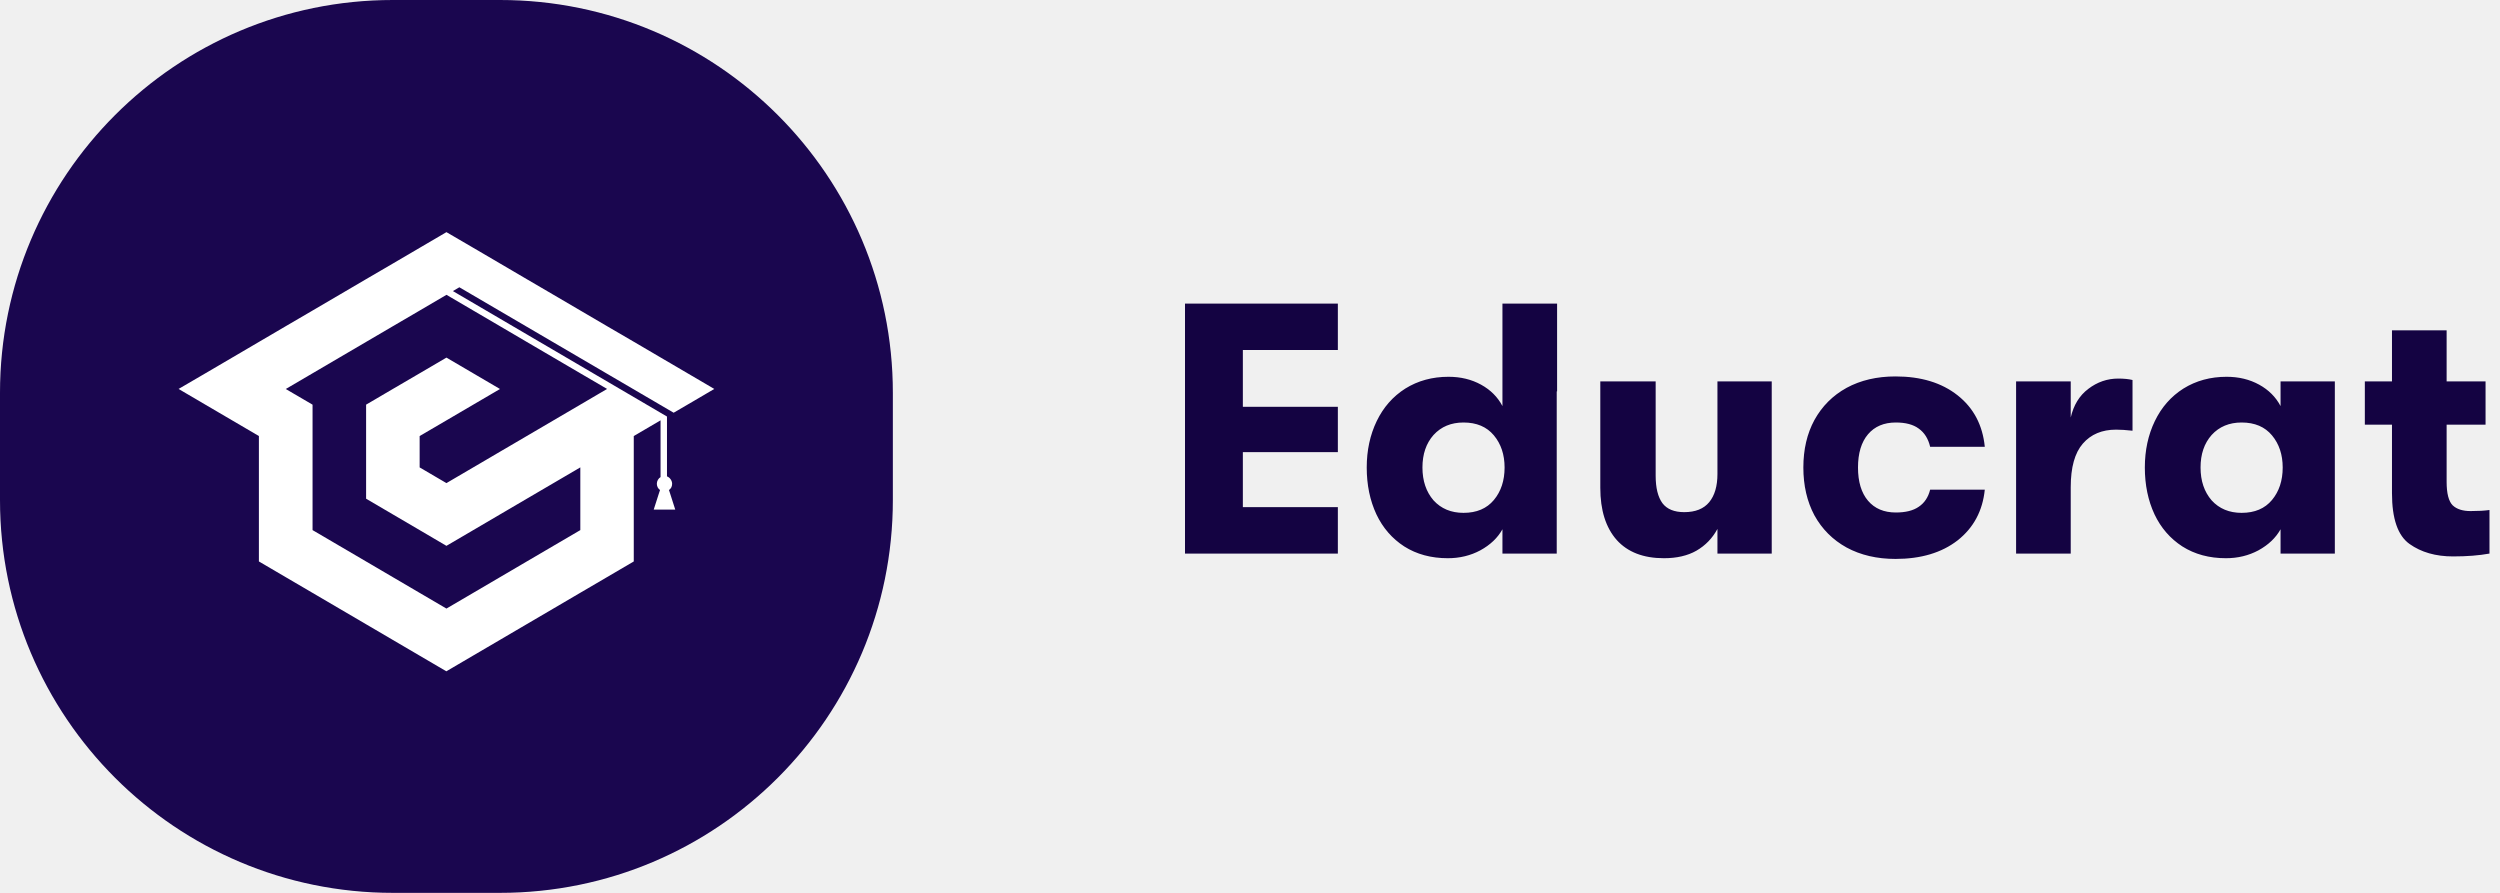
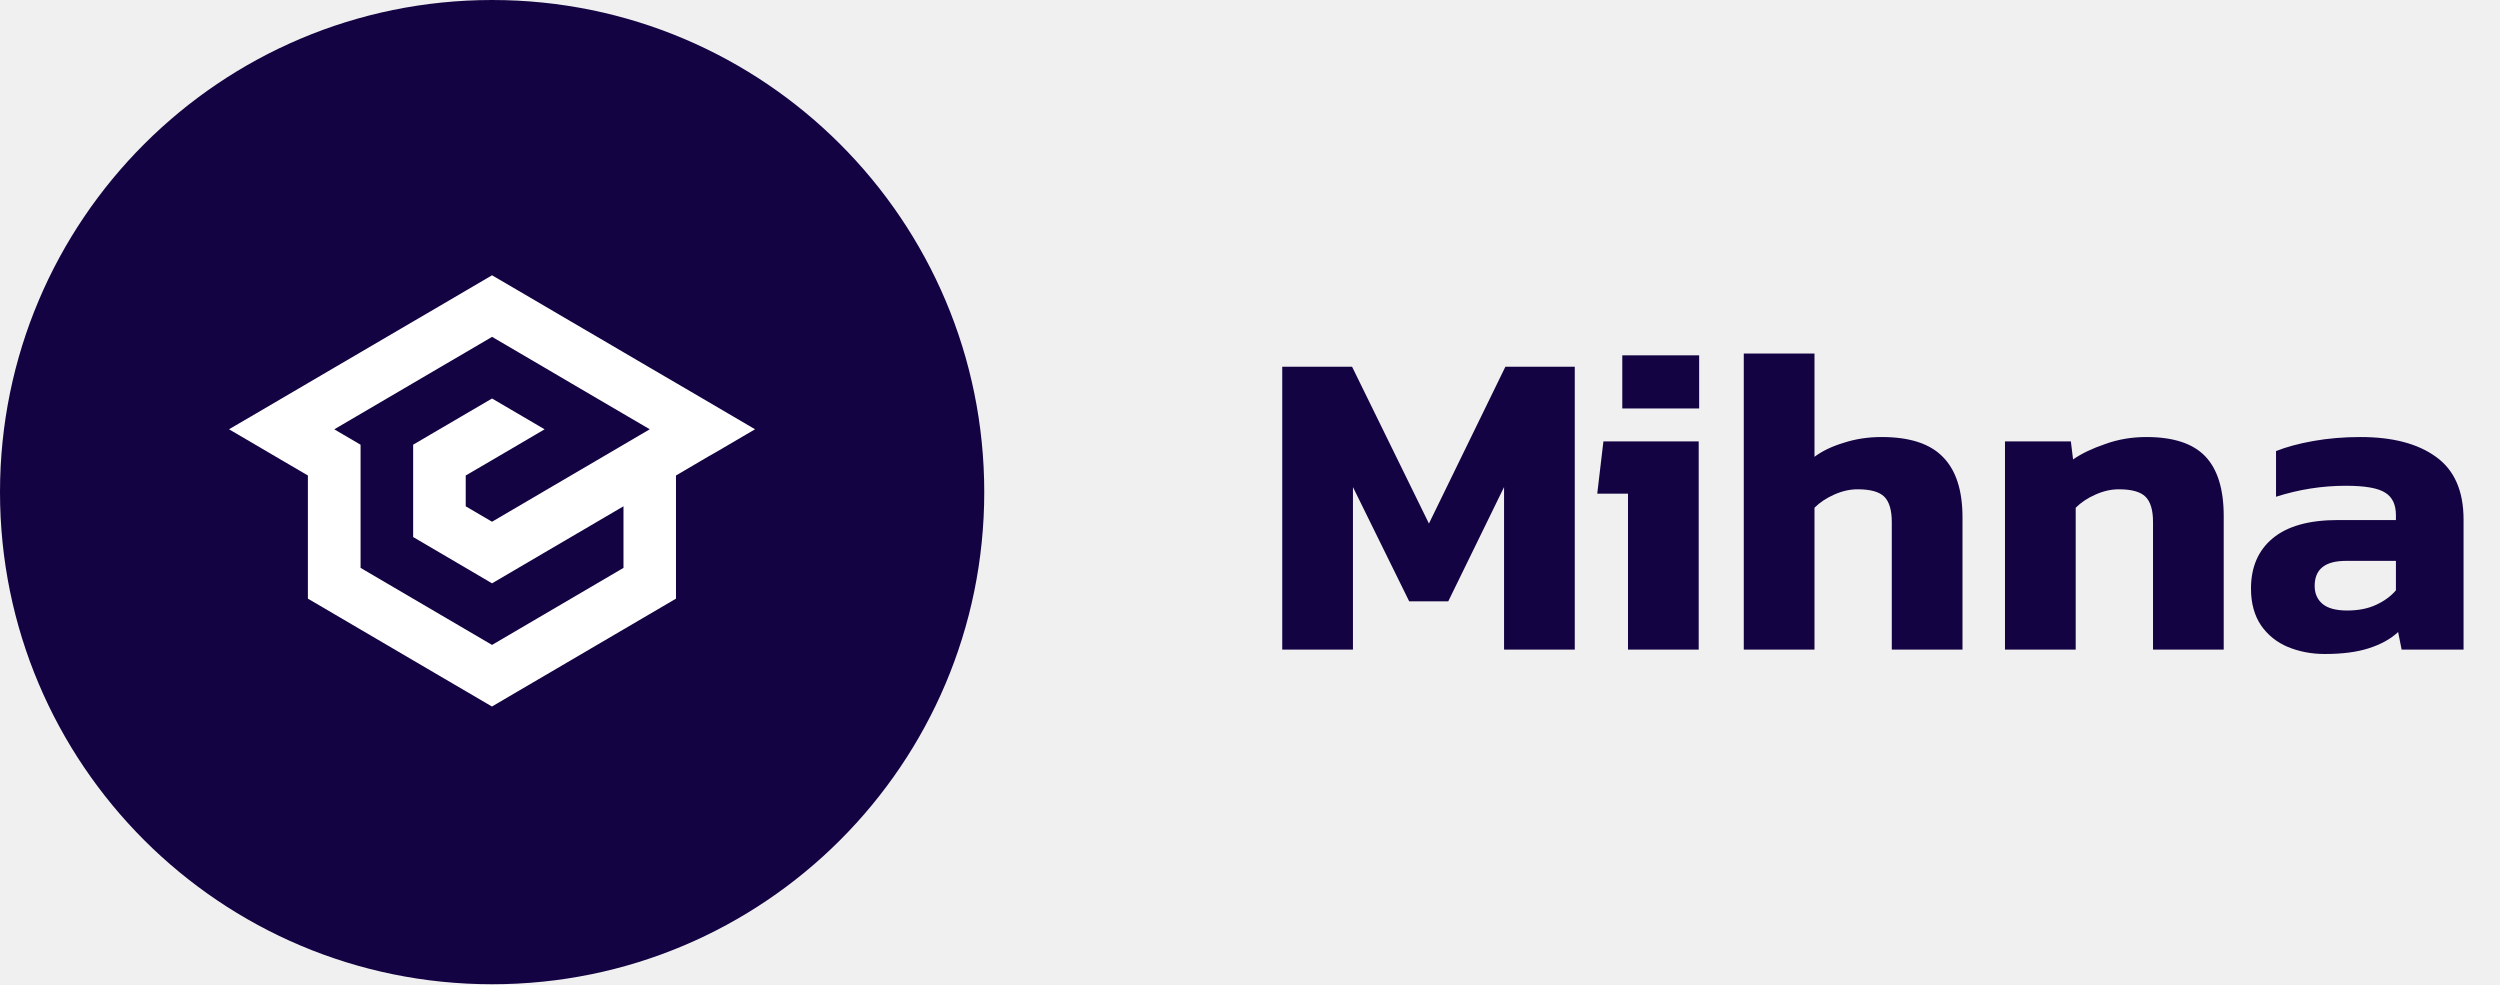
- <svg xmlns="http://www.w3.org/2000/svg" width="140" height="50" viewBox="0 0 140 50" fill="none">
-   <g clip-path="url(#clip0_810_836)">
-     <path d="M66.36 17H74.92V19.6H69.6V22.78H74.92V25.32H69.6V28.4H74.92V31H66.36V17ZM87.197 21.92H87.177V31H84.137V29.64C83.87 30.12 83.457 30.513 82.897 30.82C82.35 31.113 81.744 31.26 81.077 31.26C80.144 31.26 79.33 31.04 78.637 30.6C77.957 30.16 77.437 29.56 77.077 28.8C76.717 28.027 76.537 27.153 76.537 26.18C76.537 25.22 76.724 24.353 77.097 23.58C77.47 22.807 78.004 22.2 78.697 21.76C79.404 21.32 80.21 21.1 81.117 21.1C81.797 21.1 82.404 21.247 82.937 21.54C83.47 21.833 83.87 22.233 84.137 22.74V17H87.197V21.92ZM81.957 28.72C82.69 28.72 83.257 28.48 83.657 28C84.057 27.52 84.257 26.913 84.257 26.18C84.257 25.46 84.057 24.86 83.657 24.38C83.257 23.9 82.69 23.66 81.957 23.66C81.263 23.66 80.704 23.893 80.277 24.36C79.864 24.827 79.657 25.433 79.657 26.18C79.657 26.927 79.864 27.54 80.277 28.02C80.704 28.487 81.263 28.72 81.957 28.72ZM93.177 31.26C92.031 31.26 91.151 30.92 90.537 30.24C89.924 29.547 89.617 28.573 89.617 27.32V21.36H92.717V26.64C92.717 27.32 92.844 27.833 93.097 28.18C93.351 28.513 93.757 28.68 94.317 28.68C94.944 28.68 95.411 28.493 95.717 28.12C96.024 27.747 96.177 27.22 96.177 26.54V21.36H99.217V31H96.177V29.62C95.897 30.14 95.504 30.547 94.997 30.84C94.504 31.12 93.897 31.26 93.177 31.26ZM106.148 31.3C105.108 31.3 104.195 31.087 103.408 30.66C102.635 30.233 102.035 29.633 101.608 28.86C101.195 28.087 100.988 27.193 100.988 26.18C100.988 25.167 101.195 24.28 101.608 23.52C102.035 22.747 102.635 22.147 103.408 21.72C104.195 21.293 105.108 21.08 106.148 21.08C107.575 21.08 108.735 21.433 109.628 22.14C110.522 22.847 111.028 23.807 111.148 25.02H108.088C107.982 24.567 107.768 24.227 107.448 24C107.142 23.773 106.715 23.66 106.168 23.66C105.502 23.66 104.982 23.88 104.608 24.32C104.235 24.76 104.048 25.38 104.048 26.18C104.048 26.98 104.235 27.6 104.608 28.04C104.982 28.48 105.502 28.7 106.168 28.7C106.715 28.7 107.142 28.593 107.448 28.38C107.768 28.167 107.982 27.847 108.088 27.42H111.148C111.028 28.607 110.522 29.553 109.628 30.26C108.735 30.953 107.575 31.3 106.148 31.3ZM112.901 21.36H115.961V23.38C116.121 22.687 116.447 22.153 116.941 21.78C117.447 21.393 118.007 21.2 118.621 21.2C118.941 21.2 119.207 21.227 119.421 21.28V24.12C119.061 24.08 118.754 24.06 118.501 24.06C117.714 24.06 117.094 24.32 116.641 24.84C116.187 25.36 115.961 26.173 115.961 27.28V31H112.901V21.36ZM124.651 31.26C123.717 31.26 122.904 31.04 122.211 30.6C121.531 30.16 121.011 29.56 120.651 28.8C120.291 28.027 120.111 27.153 120.111 26.18C120.111 25.22 120.297 24.353 120.671 23.58C121.044 22.807 121.577 22.2 122.271 21.76C122.977 21.32 123.784 21.1 124.691 21.1C125.371 21.1 125.977 21.247 126.511 21.54C127.044 21.833 127.444 22.233 127.711 22.74V21.36H130.751V31H127.711V29.64C127.444 30.12 127.031 30.513 126.471 30.82C125.924 31.113 125.317 31.26 124.651 31.26ZM125.531 28.72C126.264 28.72 126.831 28.48 127.231 28C127.631 27.52 127.831 26.913 127.831 26.18C127.831 25.46 127.631 24.86 127.231 24.38C126.831 23.9 126.264 23.66 125.531 23.66C124.837 23.66 124.277 23.893 123.851 24.36C123.437 24.827 123.231 25.433 123.231 26.18C123.231 26.927 123.437 27.54 123.851 28.02C124.277 28.487 124.837 28.72 125.531 28.72ZM138.351 28.62C138.778 28.62 139.131 28.6 139.411 28.56V31C138.825 31.107 138.145 31.16 137.371 31.16C136.398 31.16 135.585 30.927 134.931 30.46C134.278 29.993 133.951 29.047 133.951 27.62V23.78H132.431V21.36H133.951V18.5H137.011V21.36H139.191V23.78H137.011V26.98C137.011 27.633 137.125 28.073 137.351 28.3C137.578 28.513 137.911 28.62 138.351 28.62Z" fill="#140342" />
-     <path d="M28 0H22C9.85 0 0 9.85 0 22V28C0 40.15 9.85 50 22 50H28C40.15 50 50 40.15 50 28V22C50 9.85 40.15 0 28 0Z" fill="url(#paint0_linear_810_836)" />
-     <path fill-rule="evenodd" clip-rule="evenodd" d="M12.999 23.539L14.498 24.418V26.173V27.93V29.686V31.441L15.998 32.32L17.497 33.198L18.997 34.077L20.497 34.956L21.996 35.835L23.495 36.714L24.995 37.593L26.494 36.714L27.994 35.835L29.493 34.956L30.993 34.077L32.492 33.198L33.992 32.32L35.491 31.441V29.686V27.93V26.173V24.418L36.991 23.539V26.717C36.867 26.793 36.783 26.938 36.783 27.09C36.783 27.241 36.854 27.363 36.961 27.442L36.91 27.596L36.608 28.538H37.211H37.814L37.513 27.596L37.462 27.442C37.571 27.363 37.639 27.257 37.639 27.09C37.639 26.922 37.518 26.738 37.351 26.677V23.326L25.362 16.3L25.724 16.087L37.725 23.113L38.501 22.66L40 21.781L38.501 20.902L37.001 20.023L35.502 19.144L33.999 18.268L32.5 17.389L31 16.51L29.501 15.634L28.002 14.755L26.502 13.876L25 13L23.5 13.879L22.001 14.758L20.499 15.634L19 16.513L17.5 17.392L16 18.268L14.501 19.147L13.002 20.026L11.502 20.905L10 21.781L11.499 22.66L12.999 23.539ZM23.5 20.905L25 20.026L26.5 20.905L27.999 21.784L26.5 22.662L25 23.541L23.5 24.418V26.175L25 27.054L26.5 26.175L27.999 25.296L29.498 24.418L30.998 23.539L32.498 22.66L33.528 22.055L33.997 21.781L32.723 21.036L32.498 20.905L30.998 20.026L29.498 19.147L28.002 18.268L26.502 17.389L25.003 16.51L23.5 17.392L22.001 18.268L20.502 19.147L19.002 20.026L17.503 20.905L16.003 21.784L17.503 22.662V24.418V26.173V27.93V28.832V29.686L19.002 30.564L20.502 31.443L22.001 32.322L23.5 33.201L25 34.08L26.5 33.201L27.999 32.322L29.498 31.443L30.998 30.564L32.498 29.686V27.93V26.173L30.998 27.052L29.498 27.93L27.999 28.809L26.5 29.688L25 30.567L23.5 29.686L22.001 28.807L20.502 27.928V22.66L22.001 21.781L23.5 20.905Z" fill="white" />
-   </g>
-   <defs>
-     <linearGradient id="paint0_linear_810_836" x1="39" y1="45" x2="5" y2="6" gradientUnits="userSpaceOnUse">
-       <stop stop-color="#1A064F" />
-       <stop offset="1" stop-color="#1A064F" />
-     </linearGradient>
-     <clipPath id="clip0_810_836">
-       <rect width="140" height="50" fill="white" />
-     </clipPath>
-   </defs>
+ <svg xmlns="http://www.w3.org/2000/svg" width="127" height="50" viewBox="0 0 127 50" fill="none">
+   <circle cx="25" cy="25" r="25" fill="#140342" />
+   <path fill-rule="evenodd" clip-rule="evenodd" d="M14.305 23.373L15.641 24.155V25.719V27.285V28.848V30.411L16.977 31.194L18.312 31.977L19.648 32.76L20.983 33.543L22.319 34.326L23.655 35.108L24.991 35.891L26.326 35.108L27.662 34.326L28.997 33.543L30.333 32.76L31.669 31.977L33.005 31.194L34.34 30.411V28.848V27.285V25.719V24.155L35.996 23.183L36.33 22.994L37.021 22.59L38.356 21.807L37.021 21.024L35.685 20.241L34.349 19.459L33.011 18.678L31.676 17.895L30.34 17.112L29.004 16.332L27.669 15.549L26.333 14.766L24.995 13.985L23.659 14.768L22.324 15.551L20.986 16.332L19.65 17.114L18.314 17.897L16.979 18.678L15.643 19.461L14.307 20.244L12.972 21.026L11.634 21.807L12.97 22.59L14.305 23.373ZM24.995 20.244L23.659 21.026L22.324 21.807L20.988 22.59V27.282L22.324 28.065L23.659 28.848L24.995 29.633L26.331 28.85L27.666 28.067L29.002 27.285L30.338 26.502L31.673 25.719V27.285V28.848L30.338 29.631L29.002 30.414L27.666 31.197L26.331 31.979L24.995 32.762L23.659 31.979L22.324 31.197L20.988 30.414L19.652 29.631L18.317 28.848V28.088V27.285V25.719V24.155V22.592L16.981 21.809L18.317 21.026L19.652 20.244L20.988 19.461L22.324 18.678L23.659 17.897L24.997 17.112L26.333 17.895L27.669 18.678L29.002 19.461L30.338 20.244L31.673 21.026L31.874 21.144L33.009 21.807L32.592 22.051L31.673 22.59L30.338 23.373L29.002 24.155L27.666 24.938L26.331 25.721L24.995 26.504L23.659 25.721V24.155L24.995 23.375L26.331 22.592L27.666 21.809L26.331 21.026L24.995 20.244Z" fill="white" />
+   <path d="M65.138 33V18.631H68.686L72.59 26.596L76.473 18.631H79.998V33H76.406V24.744L73.572 30.546H71.586L68.73 24.744V33H65.138ZM82.412 20.75V18.051H86.317V20.75H82.412ZM82.702 33V25.079H81.14L81.453 22.424H86.294V33H82.702ZM88.584 33V17.961H92.176V23.205C92.577 22.907 93.076 22.669 93.671 22.491C94.266 22.297 94.905 22.201 95.59 22.201C97.003 22.201 98.037 22.535 98.691 23.205C99.36 23.874 99.695 24.901 99.695 26.284V33H96.103V26.529C96.103 25.919 95.976 25.488 95.724 25.235C95.471 24.982 95.017 24.856 94.362 24.856C93.976 24.856 93.582 24.945 93.18 25.124C92.778 25.302 92.444 25.525 92.176 25.793V33H88.584ZM101.853 33V22.424H105.2L105.312 23.339C105.743 23.041 106.286 22.781 106.941 22.558C107.595 22.32 108.294 22.201 109.038 22.201C110.406 22.201 111.403 22.528 112.028 23.183C112.653 23.837 112.965 24.849 112.965 26.217V33H109.373V26.507C109.373 25.912 109.246 25.488 108.993 25.235C108.74 24.982 108.287 24.856 107.632 24.856C107.246 24.856 106.851 24.945 106.45 25.124C106.048 25.302 105.713 25.525 105.446 25.793V33H101.853ZM118.099 33.223C117.429 33.223 116.804 33.104 116.224 32.866C115.659 32.628 115.205 32.264 114.863 31.773C114.521 31.267 114.35 30.642 114.35 29.899C114.35 28.813 114.715 27.965 115.443 27.355C116.187 26.73 117.295 26.418 118.768 26.418H121.713V26.172C121.713 25.637 121.535 25.258 121.178 25.034C120.821 24.796 120.151 24.677 119.17 24.677C117.965 24.677 116.782 24.863 115.622 25.235V22.915C116.143 22.706 116.775 22.535 117.518 22.402C118.277 22.268 119.073 22.201 119.906 22.201C121.542 22.201 122.821 22.535 123.744 23.205C124.681 23.874 125.149 24.938 125.149 26.395V33H122.003L121.825 32.108C121.438 32.465 120.94 32.74 120.33 32.933C119.735 33.126 118.991 33.223 118.099 33.223ZM119.237 31.014C119.802 31.014 120.293 30.918 120.709 30.724C121.126 30.531 121.46 30.285 121.713 29.988V28.493H119.17C118.113 28.493 117.585 28.917 117.585 29.765C117.585 30.151 117.719 30.456 117.987 30.68C118.255 30.903 118.671 31.014 119.237 31.014Z" fill="#140342" />
</svg>
